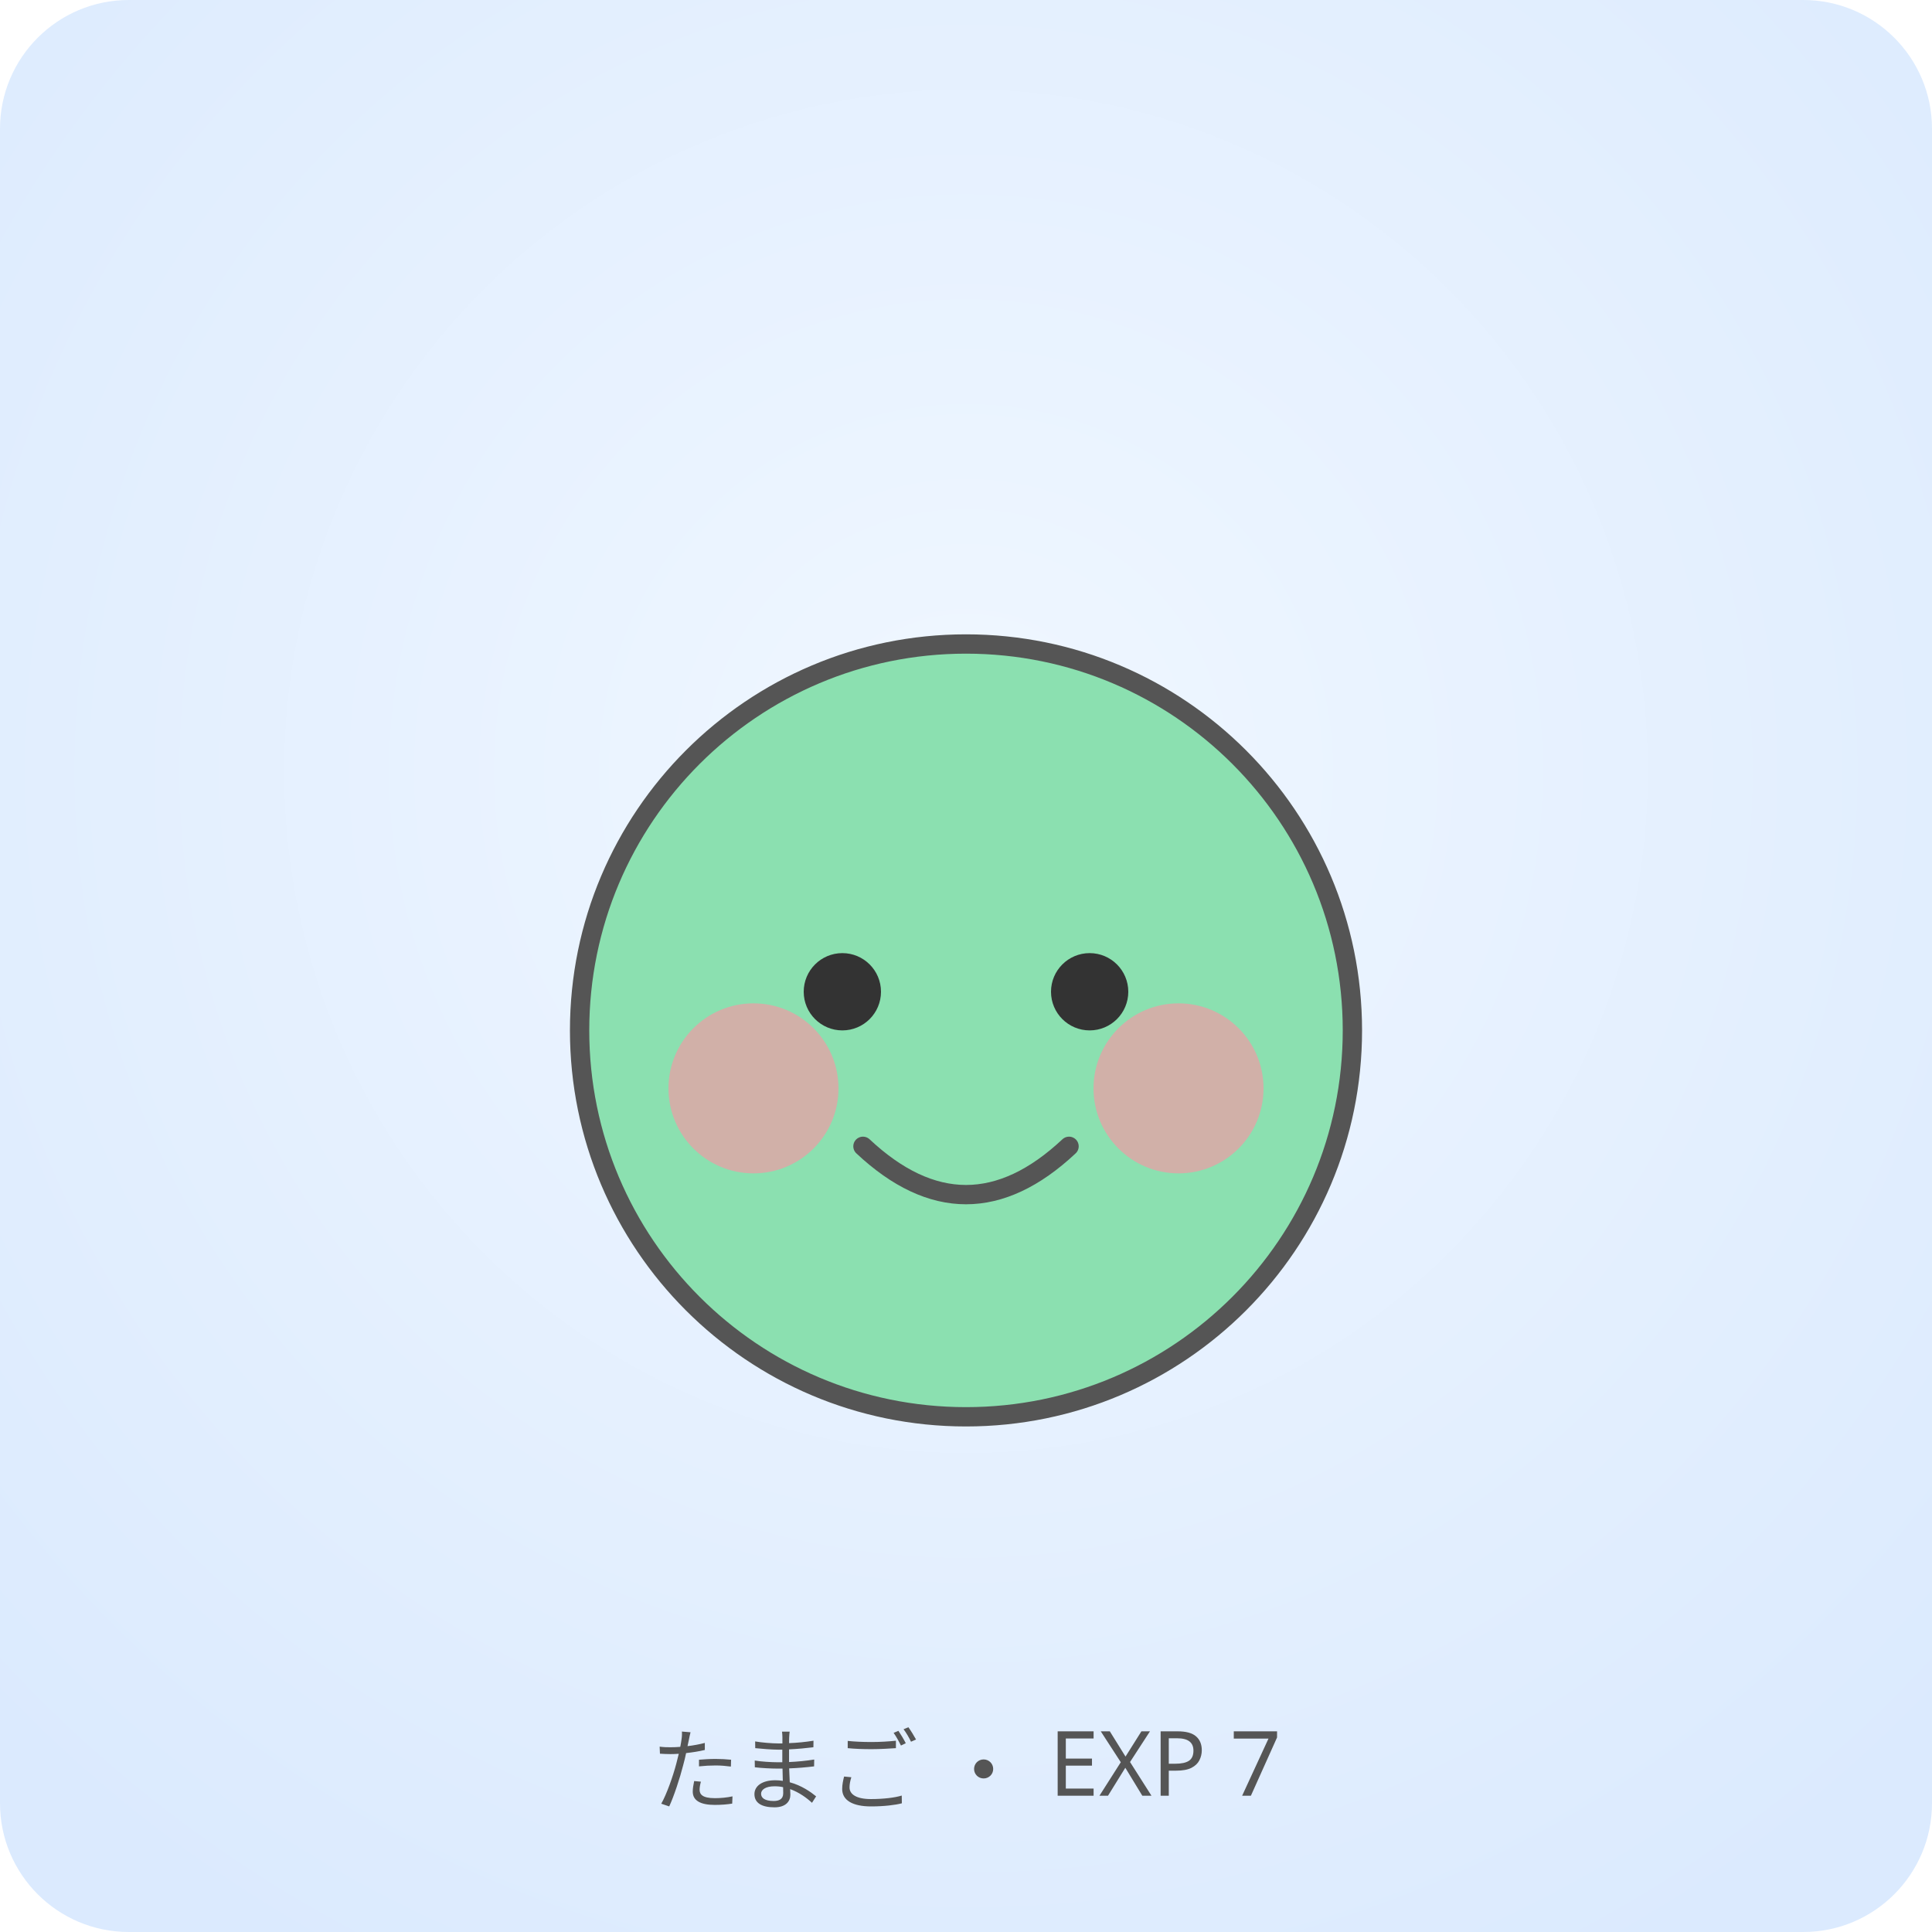
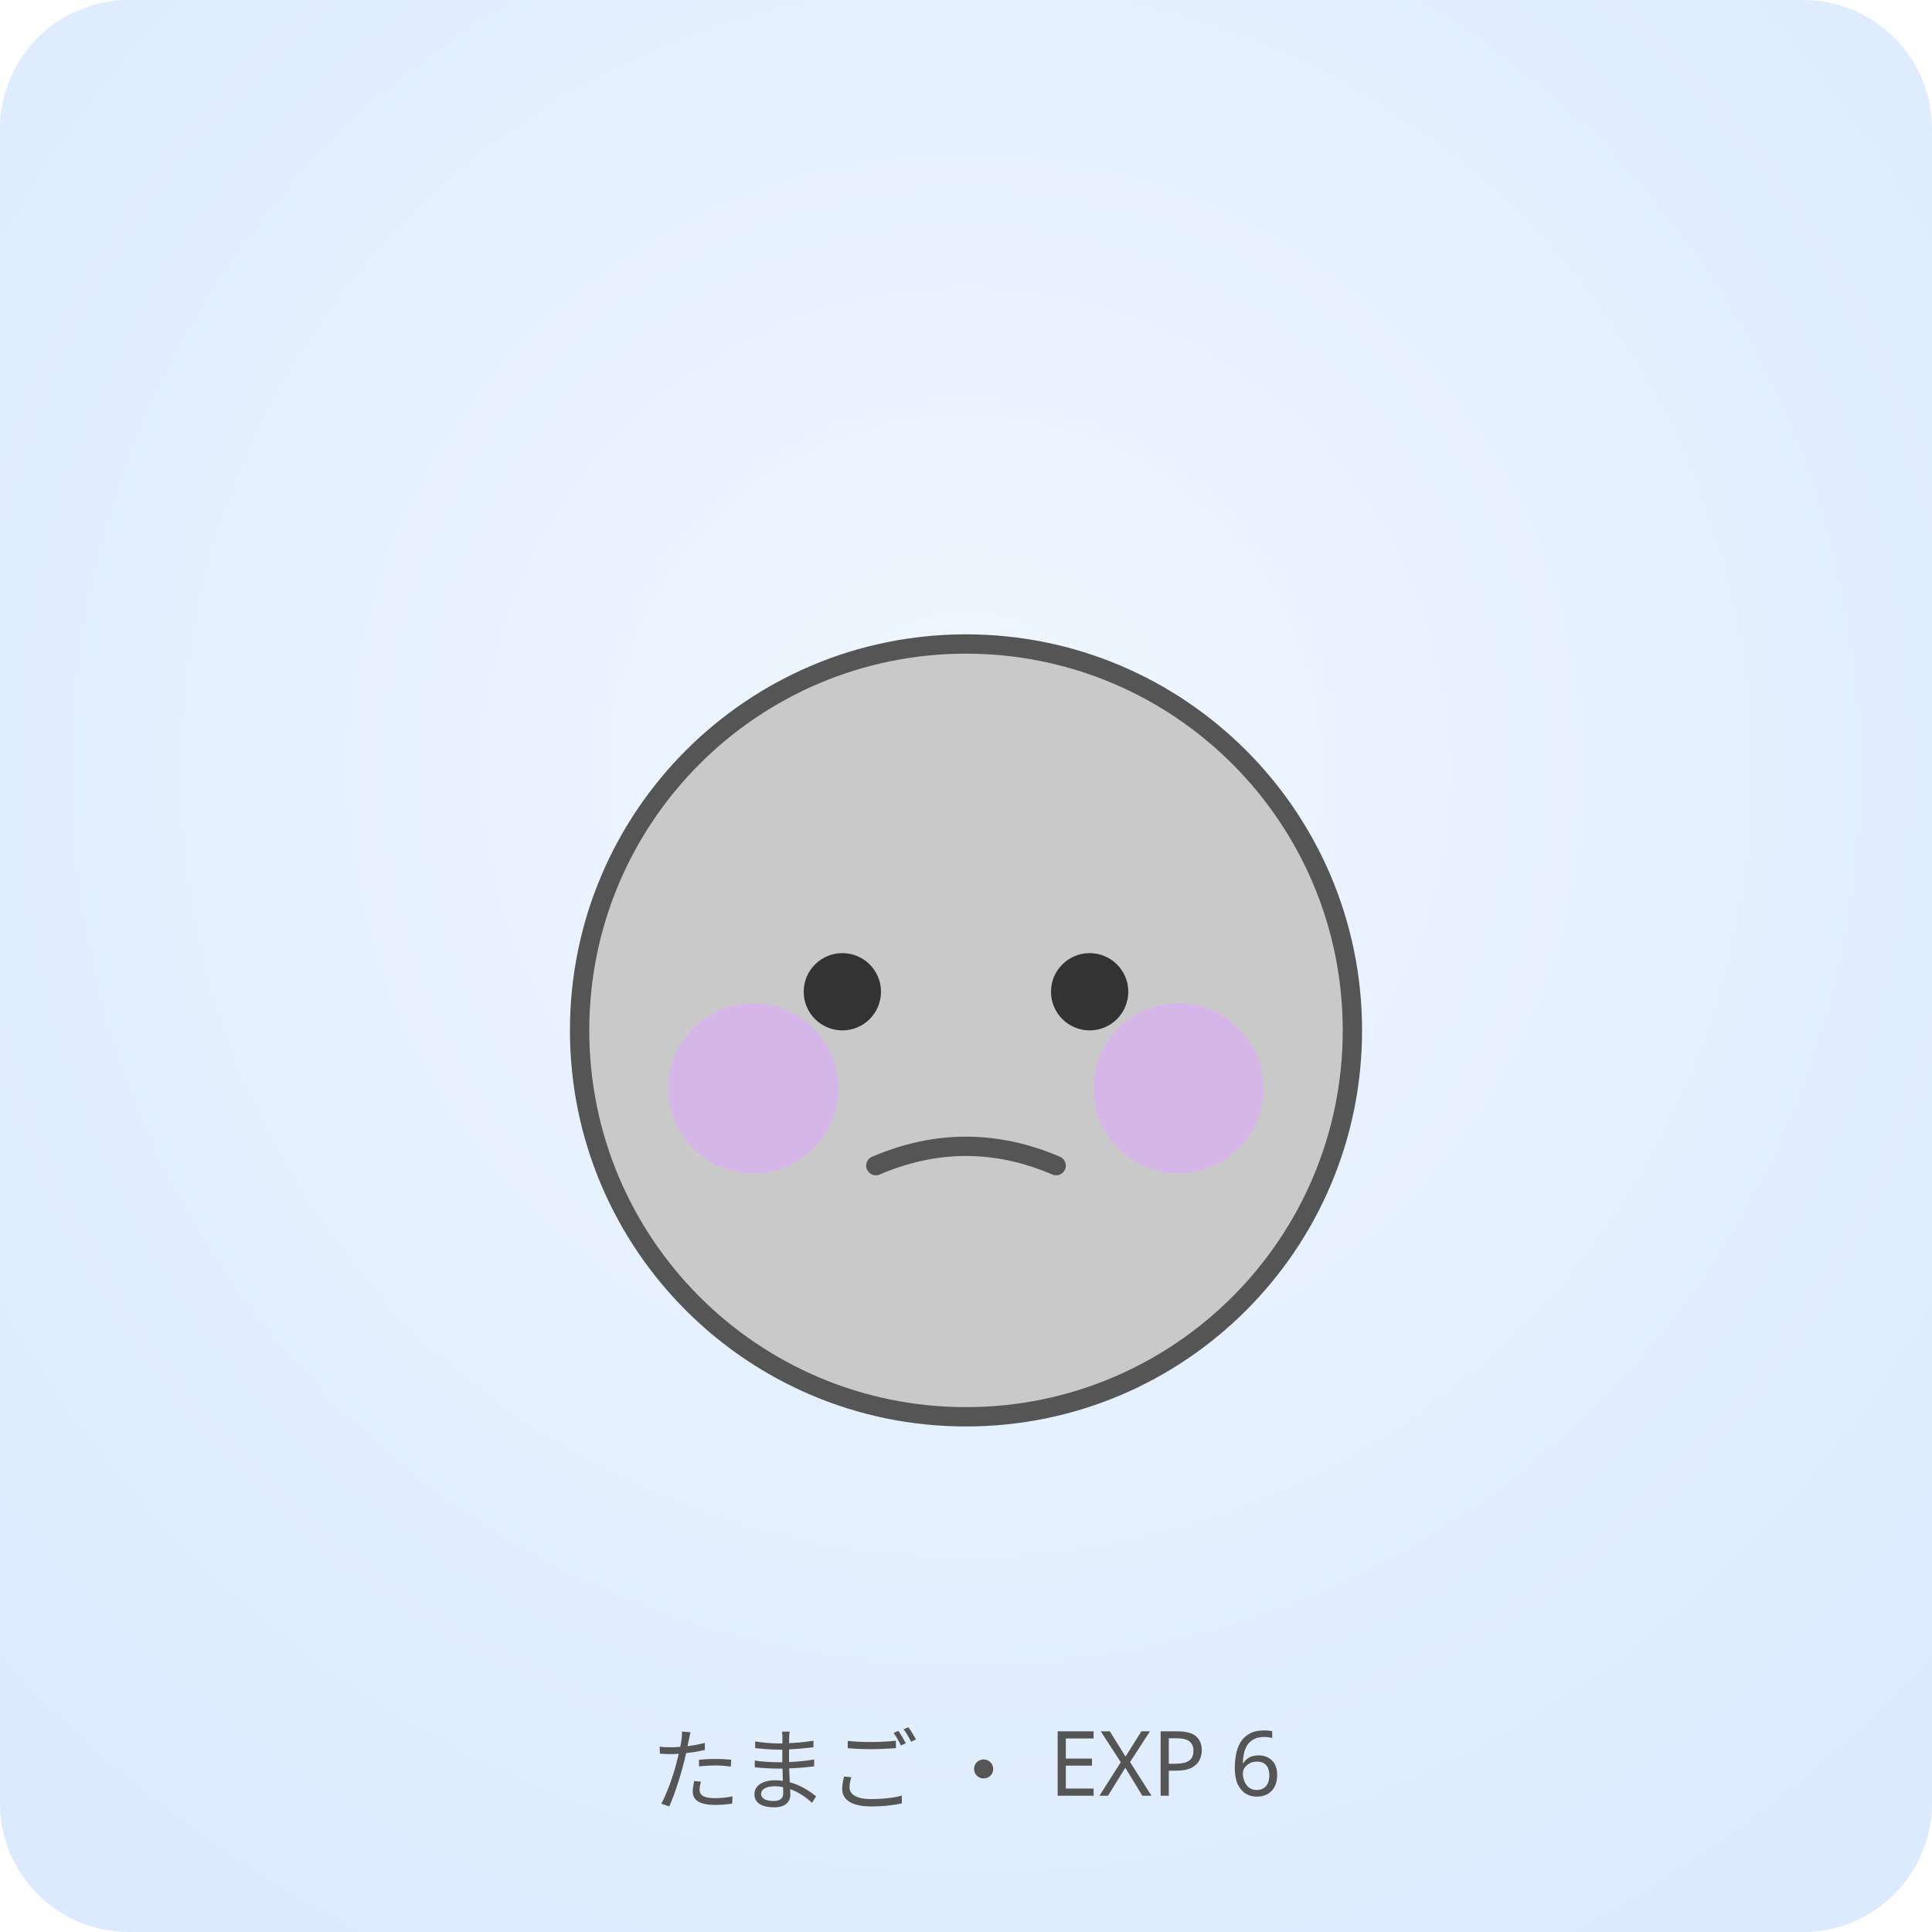
<svg xmlns="http://www.w3.org/2000/svg" viewBox="0 0 300 300" width="300" height="300">
  <defs>
    <radialGradient id="bg" cx="50%" cy="40%" r="70%">
      <stop offset="0%" stop-color="#f0f7ff" />
      <stop offset="100%" stop-color="#dbeafe" />
    </radialGradient>
  </defs>
  <rect width="300" height="300" rx="20" fill="url(#bg)" />
-   <circle cx="150" cy="160" r="60" fill="#8be0b0" stroke="#555" stroke-width="3" />
-   <circle cx="117.0" cy="169.0" r="13.2" fill="#ff8fa3" opacity="0.6" />
-   <circle cx="183.0" cy="169.0" r="13.2" fill="#ff8fa3" opacity="0.6" />
+   <circle cx="150" cy="160" r="60" fill="#c9c9c9" stroke="#555" stroke-width="3" />
+   <circle cx="117.0" cy="169.0" r="13.2" fill="#e0aaff" opacity="0.6" />
+   <circle cx="183.0" cy="169.0" r="13.2" fill="#e0aaff" opacity="0.6" />
  <circle cx="130.8" cy="154.0" r="6.0" fill="#333" />
  <circle cx="169.2" cy="154.0" r="6.0" fill="#333" />
-   <path d="M 134 178.0 Q 150 193.0 166 178.0" stroke="#555" stroke-width="3" fill="none" stroke-linecap="round" />
-   <text x="150" y="280" text-anchor="middle" font-family="sans-serif" font-size="14" fill="#555">たまご ・ EXP 7</text>
+   <path d="M 136 181.0 Q 150 175.0 164 181.0" stroke="#555" stroke-width="3" fill="none" stroke-linecap="round" />
+   <text x="150" y="280" text-anchor="middle" font-family="sans-serif" font-size="14" fill="#555">たまご ・ EXP 6</text>
</svg>
